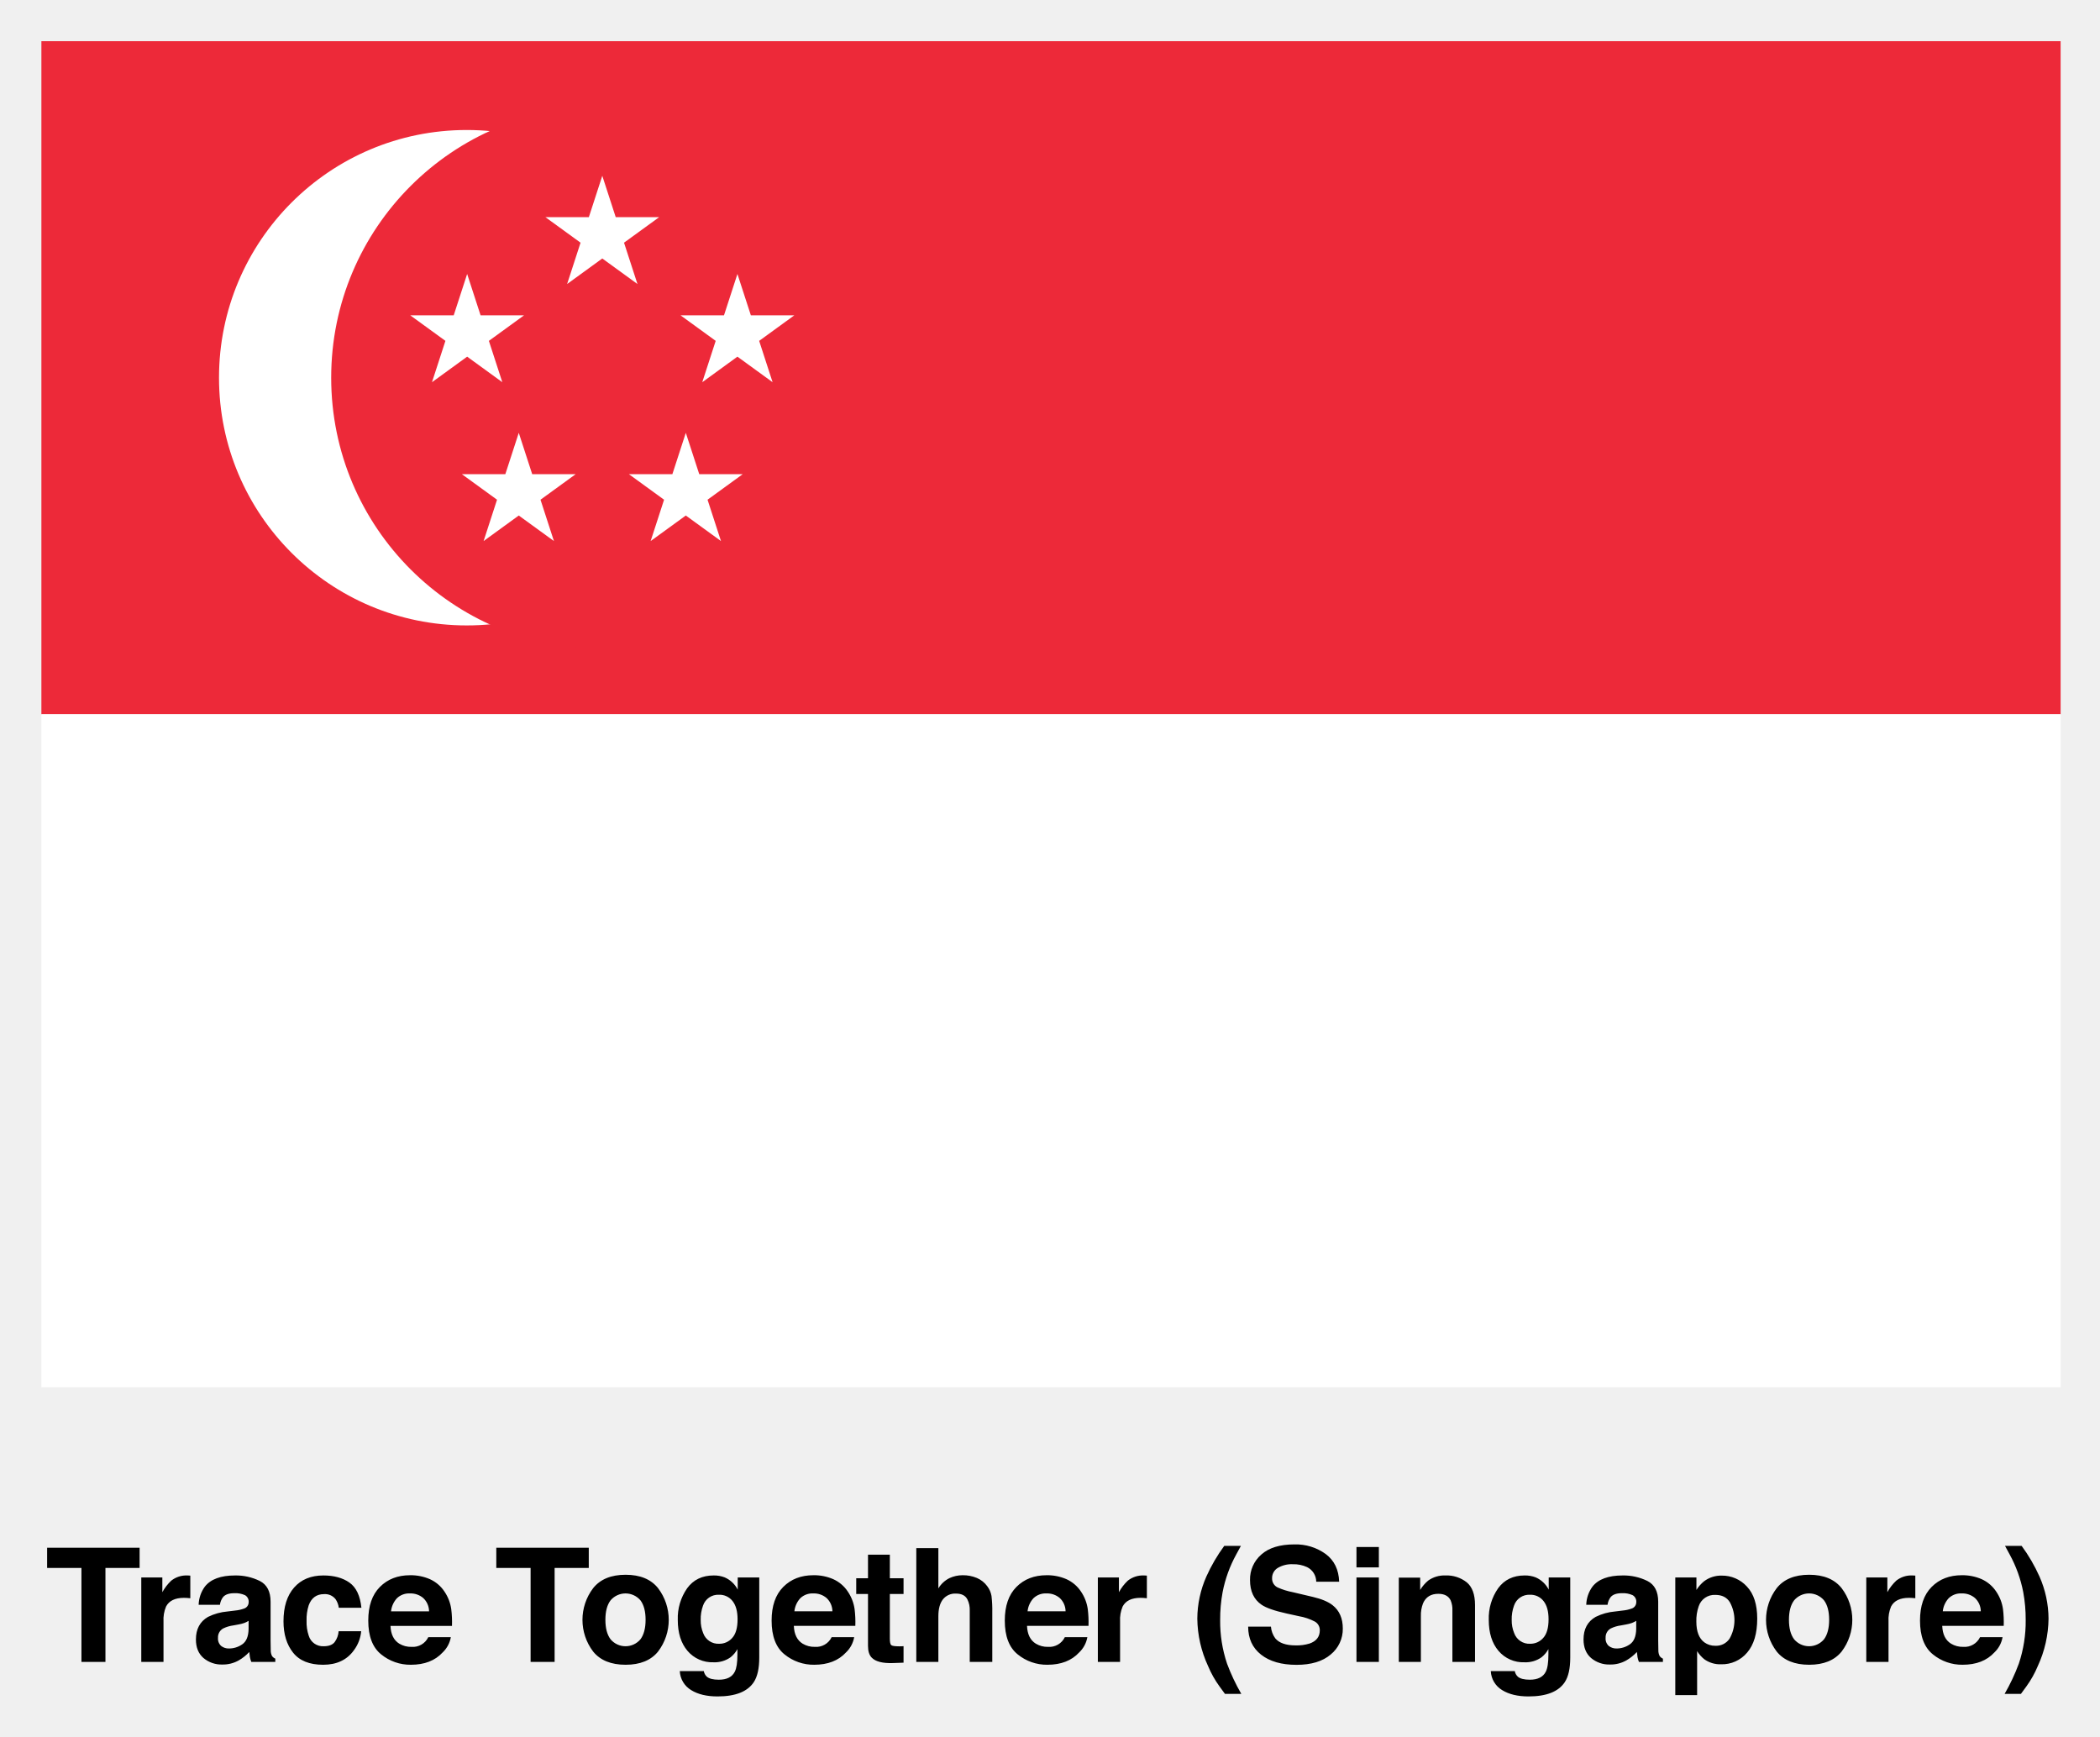
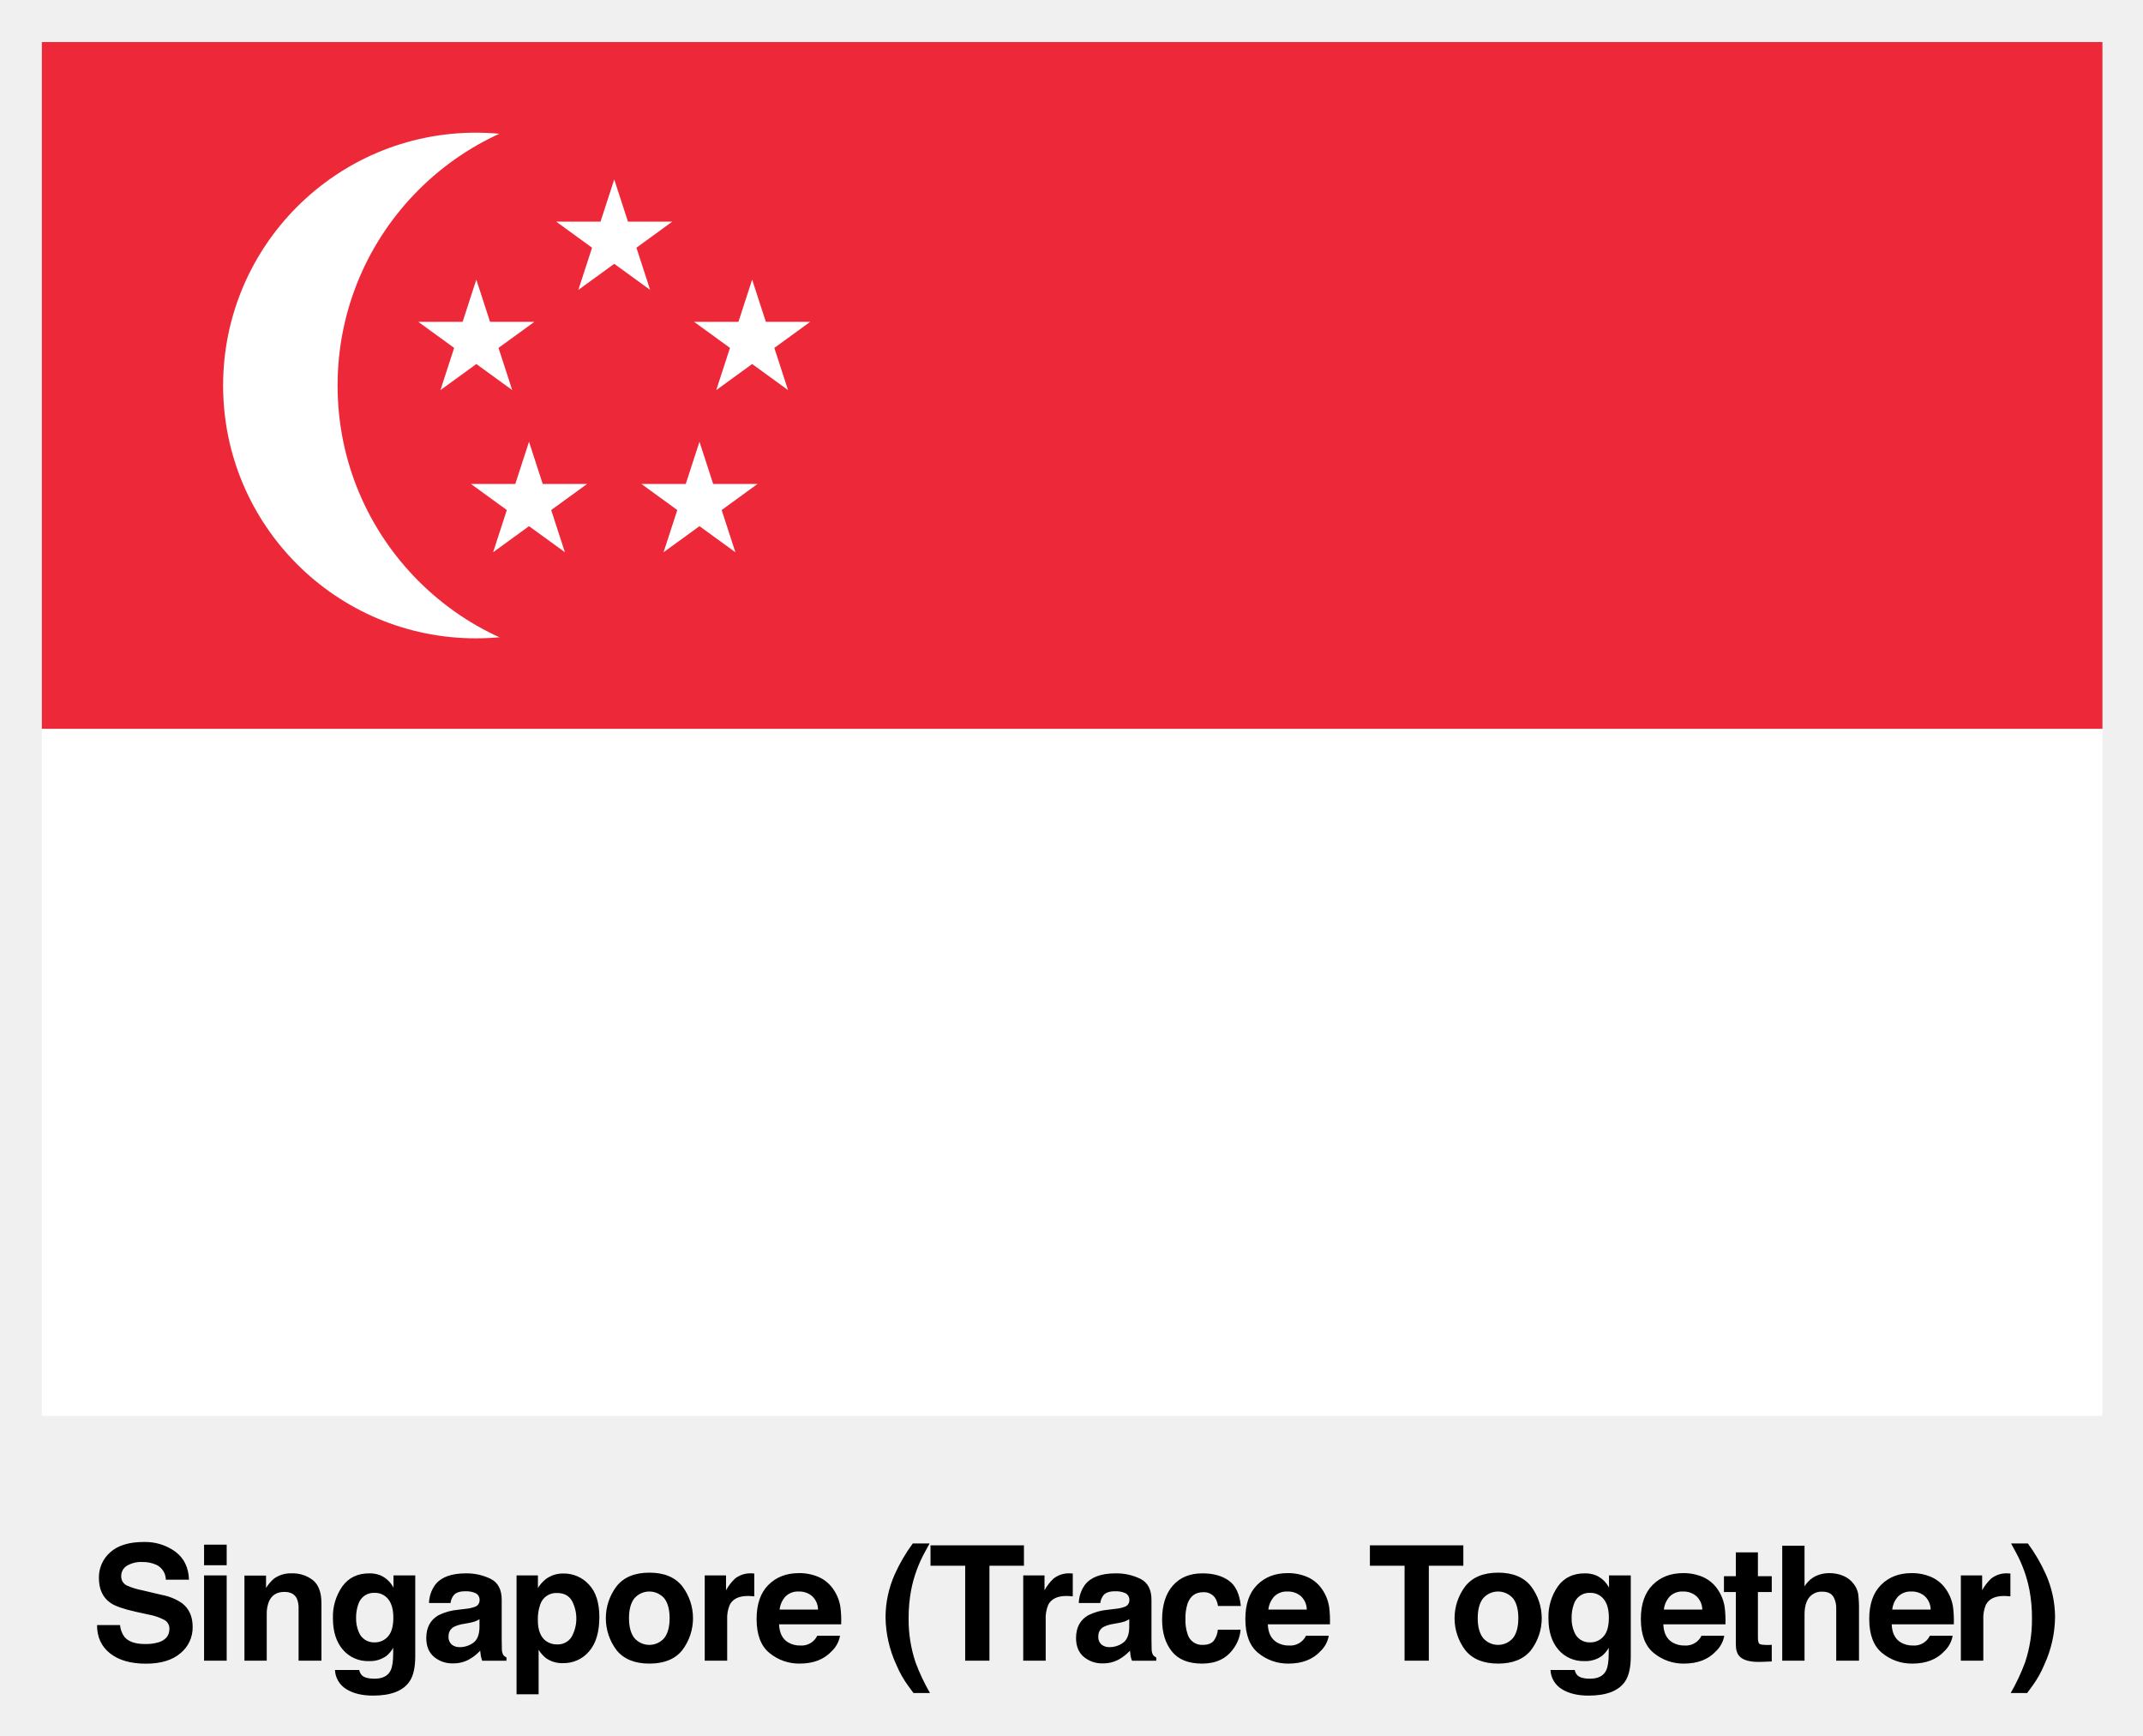
- <svg xmlns="http://www.w3.org/2000/svg" role="img" viewBox="-18.50 -18.50 936.00 774.00">
+ <svg xmlns="http://www.w3.org/2000/svg" role="img" viewBox="-19.00 -18.50 936.00 758.00">
  <defs>
    <style>.cls-1{fill:#ed2939}.cls-2{fill:#fff}</style>
  </defs>
-   <path d="M43.725 671.394v9.01H28.501v41.876H17.799v-41.876H2.506v-9.01zm21.751 12.376q.189.018.846.052v10.081q-.933-.104-1.657-.139-.725-.034-1.174-.034-5.938 0-7.975 3.866a15.038 15.038 0 0 0-1.14 6.697v17.986h-9.907v-37.629h9.39v6.559a20.807 20.807 0 0 1 3.97-5.144 10.808 10.808 0 0 1 7.181-2.313c.185 0 .34.007.467.018zm20.807 15.621a15.558 15.558 0 0 0 3.93-.862 2.962 2.962 0 0 0 2.122-2.797 3.307 3.307 0 0 0-1.628-3.193 10.284 10.284 0 0 0-4.776-.88q-3.535 0-5.004 1.726a7.127 7.127 0 0 0-1.4 3.452h-9.493a14.396 14.396 0 0 1 2.773-8.112q3.918-4.972 13.453-4.972a23.988 23.988 0 0 1 11.025 2.451q4.819 2.452 4.819 9.252v17.262q0 1.794.069 4.35a5.449 5.449 0 0 0 .587 2.624 3.517 3.517 0 0 0 1.449 1.139v1.45H93.508a10.929 10.929 0 0 1-.622-2.141q-.173-1-.276-2.278a20.27 20.27 0 0 1-4.722 3.763 14.275 14.275 0 0 1-7.224 1.83 12.463 12.463 0 0 1-8.489-2.917q-3.352-2.917-3.351-8.269 0-6.939 5.39-10.046a24.1 24.1 0 0 1 8.695-2.416zm6.017 4.592a10.872 10.872 0 0 1-1.907.949 16.179 16.179 0 0 1-2.643.674l-2.239.414a14.749 14.749 0 0 0-4.522 1.346 4.495 4.495 0 0 0-2.324 4.178 4.363 4.363 0 0 0 1.419 3.642 5.391 5.391 0 0 0 3.453 1.122 10.277 10.277 0 0 0 5.941-1.864q2.717-1.863 2.822-6.801zm40.202-5.834a8.718 8.718 0 0 0-1.418-3.798 5.958 5.958 0 0 0-5.156-2.278q-4.985 0-6.818 4.937a20.509 20.509 0 0 0-.969 6.956 18.849 18.849 0 0 0 .969 6.646 6.58 6.58 0 0 0 6.645 4.695q3.461 0 4.914-1.864a9.268 9.268 0 0 0 1.766-4.833h10.046a16.46 16.46 0 0 1-3.248 8.492q-4.632 6.457-13.72 6.456-9.088 0-13.373-5.386-4.285-5.385-4.285-13.965 0-9.683 4.733-15.068 4.734-5.385 13.063-5.386 7.084 0 11.594 3.177 4.509 3.176 5.339 11.22zm40.627-12.736a15.31 15.31 0 0 1 6.502 5.566 18.496 18.496 0 0 1 2.998 7.779 47.967 47.967 0 0 1 .324 7.469h-27.406q.23 5.662 3.936 7.94a9.995 9.995 0 0 0 5.425 1.415 7.644 7.644 0 0 0 7.488-4.315h10.044a12.283 12.283 0 0 1-3.647 6.801q-5.055 5.489-14.156 5.489a20.511 20.511 0 0 1-13.255-4.63q-5.742-4.629-5.742-15.065 0-9.776 5.185-14.995 5.183-5.216 13.456-5.218a21.42 21.42 0 0 1 8.85 1.764zm-14.719 8.5a10.215 10.215 0 0 0-2.621 5.824h16.95a8.209 8.209 0 0 0-2.621-5.946 8.625 8.625 0 0 0-5.835-2.028 7.8 7.8 0 0 0-5.873 2.15zm85.515-22.519v9.01h-15.224v41.876H217.998v-41.876h-15.293v-9.01zm30.882 46.282q-4.765 5.881-14.465 5.881-9.702 0-14.465-5.881a23.344 23.344 0 0 1 0-28.267q4.764-5.968 14.465-5.968 9.7 0 14.465 5.968a23.348 23.348 0 0 1 0 28.267zm-7.871-5.438q2.312-3.069 2.312-8.722 0-5.654-2.312-8.704a8.745 8.745 0 0 0-13.274 0q-2.331 3.05-2.33 8.704 0 5.654 2.33 8.722a8.714 8.714 0 0 0 13.274 0zm37.586-27.623a11.822 11.822 0 0 1 5.792 5.455v-5.42h9.597v35.695q0 7.285-2.451 10.979-4.211 6.352-16.156 6.352-7.216 0-11.771-2.83a10.446 10.446 0 0 1-5.041-8.458h10.702a4.43 4.43 0 0 0 1.347 2.485q1.586 1.346 5.351 1.347 5.316 0 7.111-3.556 1.173-2.279 1.174-7.664v-2.417a11.989 11.989 0 0 1-3.038 3.625 12.214 12.214 0 0 1-7.629 2.244 14.437 14.437 0 0 1-11.582-5.092q-4.333-5.092-4.333-13.792a23.27 23.27 0 0 1 4.172-14.103q4.172-5.713 11.826-5.714a12.939 12.939 0 0 1 4.931.863zm3.351 26.979q2.372-2.606 2.372-8.303 0-5.351-2.252-8.147a7.347 7.347 0 0 0-6.033-2.796 7.111 7.111 0 0 0-7.116 4.867 17.332 17.332 0 0 0-1.031 6.387 14.622 14.622 0 0 0 1.1 5.834 7.17 7.17 0 0 0 7.151 4.765 7.555 7.555 0 0 0 5.81-2.606zm45.035-26.183a15.309 15.309 0 0 1 6.502 5.566 18.496 18.496 0 0 1 2.998 7.779 47.967 47.967 0 0 1 .324 7.469h-27.406q.23 5.662 3.936 7.94a9.995 9.995 0 0 0 5.425 1.415 7.644 7.644 0 0 0 7.488-4.315h10.044a12.283 12.283 0 0 1-3.647 6.801q-5.055 5.489-14.156 5.489a20.511 20.511 0 0 1-13.255-4.63q-5.742-4.629-5.742-15.065 0-9.776 5.185-14.995 5.183-5.216 13.456-5.218a21.42 21.42 0 0 1 8.85 1.764zm-14.719 8.5a10.215 10.215 0 0 0-2.621 5.824h16.95a8.209 8.209 0 0 0-2.621-5.946 8.625 8.625 0 0 0-5.835-2.028 7.8 7.8 0 0 0-5.873 2.15zm24.944-1.909v-7.008h5.248V674.501h9.735v10.495h6.11v7.008h-6.11v19.885q0 2.314.587 2.883.586.57 3.59.569c.299 0 .615-.005.949-.017s.661-.028.984-.052v7.354l-4.661.172q-6.973.242-9.527-2.416-1.658-1.692-1.657-5.213v-23.165zm53.747-7.145a11.048 11.048 0 0 1 4.658 3.697 9.862 9.862 0 0 1 1.89 4.337 53.562 53.562 0 0 1 .345 7.272v22.114h-10.047V699.366a10.156 10.156 0 0 0-1.027-4.907q-1.337-2.626-5.072-2.627a6.958 6.958 0 0 0-5.877 2.609q-2.005 2.609-2.005 7.447v20.392h-9.839v-50.713h9.839v17.951a12.036 12.036 0 0 1 4.933-4.574 13.887 13.887 0 0 1 5.896-1.295 15.934 15.934 0 0 1 6.308 1.21zm39.958.554a15.31 15.31 0 0 1 6.502 5.566 18.496 18.496 0 0 1 2.998 7.779 47.969 47.969 0 0 1 .324 7.469h-27.406q.23 5.662 3.936 7.94a9.995 9.995 0 0 0 5.425 1.415 7.644 7.644 0 0 0 7.488-4.315h10.044a12.283 12.283 0 0 1-3.647 6.801q-5.055 5.489-14.156 5.489a20.511 20.511 0 0 1-13.255-4.63q-5.742-4.629-5.742-15.065 0-9.776 5.185-14.995 5.183-5.216 13.456-5.218a21.42 21.42 0 0 1 8.85 1.764zm-14.719 8.5a10.215 10.215 0 0 0-2.621 5.824h16.95a8.209 8.209 0 0 0-2.621-5.946 8.625 8.625 0 0 0-5.835-2.028 7.8 7.8 0 0 0-5.873 2.15zm49.716-10.143q.189.018.846.052v10.081q-.933-.104-1.657-.139-.725-.034-1.174-.034-5.938 0-7.975 3.866a15.038 15.038 0 0 0-1.14 6.697v17.986h-9.907v-37.629h9.39v6.559a20.807 20.807 0 0 1 3.97-5.144 10.808 10.808 0 0 1 7.181-2.313c.185 0 .34.007.467.018zm27.359.466a74.061 74.061 0 0 1 7.975-13.671h7.423l-2.106 3.867a57.558 57.558 0 0 0-6.041 16.709 66.034 66.034 0 0 0-1.104 12.497 59.032 59.032 0 0 0 3.072 19.436 88.624 88.624 0 0 0 6.353 13.464h-7.285l-2.45-3.349a44.808 44.808 0 0 1-5.075-9.045 51.51 51.51 0 0 1-4.799-21.128 46.876 46.876 0 0 1 4.039-18.78zm28.776 22.336a10.314 10.314 0 0 0 1.938 5.213q2.643 3.142 9.059 3.142a19.51 19.51 0 0 0 6.239-.828q4.547-1.588 4.547-5.903a4.352 4.352 0 0 0-2.228-3.901 24.165 24.165 0 0 0-7.064-2.382l-5.51-1.208q-8.121-1.794-11.159-3.901-5.145-3.521-5.144-11.013a14.623 14.623 0 0 1 5.032-11.357q5.032-4.522 14.783-4.522a22.666 22.666 0 0 1 13.892 4.264q5.748 4.264 6.028 12.376H568.165a7.285 7.285 0 0 0-4.105-6.524 14.063 14.063 0 0 0-6.335-1.277 12.058 12.058 0 0 0-6.725 1.656 5.244 5.244 0 0 0-2.513 4.626 4.365 4.365 0 0 0 2.478 4.074 30.729 30.729 0 0 0 6.761 2.105l8.93 2.106q5.871 1.381 8.801 3.693 4.55 3.592 4.55 10.392a14.598 14.598 0 0 1-5.392 11.582q-5.391 4.608-15.23 4.608-10.049 0-15.807-4.539-5.758-4.54-5.758-12.48zm48.106-26.409h-9.977v-9.079h9.977zm-9.977 4.488h9.977v37.629h-9.977zm49.142 2.157q3.696 3.056 3.696 10.132v25.34h-10.081v-22.889a10.514 10.514 0 0 0-.788-4.557q-1.44-2.9-5.483-2.899-4.969 0-6.819 4.246a14.682 14.682 0 0 0-.96 5.73v20.368h-9.839v-37.561h9.528v5.489a16.676 16.676 0 0 1 3.575-4.177 12.385 12.385 0 0 1 7.666-2.279 14.422 14.422 0 0 1 9.505 3.056zm30.752-2.192a11.822 11.822 0 0 1 5.792 5.455v-5.42h9.597v35.695q0 7.285-2.451 10.979-4.211 6.352-16.156 6.352-7.216 0-11.771-2.83a10.446 10.446 0 0 1-5.041-8.458H656.664a4.43 4.43 0 0 0 1.347 2.485q1.586 1.346 5.351 1.347 5.316 0 7.111-3.556 1.173-2.279 1.174-7.664v-2.417a11.989 11.989 0 0 1-3.038 3.625 12.214 12.214 0 0 1-7.629 2.244 14.437 14.437 0 0 1-11.582-5.092q-4.333-5.092-4.333-13.792a23.27 23.27 0 0 1 4.172-14.103q4.172-5.713 11.826-5.714a12.939 12.939 0 0 1 4.931.863zm3.351 26.979q2.372-2.606 2.372-8.303 0-5.351-2.252-8.147a7.347 7.347 0 0 0-6.033-2.796 7.111 7.111 0 0 0-7.116 4.867 17.332 17.332 0 0 0-1.031 6.387 14.622 14.622 0 0 0 1.1 5.834 7.17 7.17 0 0 0 7.151 4.765 7.555 7.555 0 0 0 5.81-2.606zm35.418-12.204a15.558 15.558 0 0 0 3.93-.862 2.962 2.962 0 0 0 2.122-2.797 3.307 3.307 0 0 0-1.628-3.193 10.284 10.284 0 0 0-4.776-.88q-3.535 0-5.004 1.726a7.127 7.127 0 0 0-1.4 3.452h-9.493a14.396 14.396 0 0 1 2.773-8.112q3.918-4.972 13.453-4.972a23.988 23.988 0 0 1 11.025 2.451q4.819 2.452 4.819 9.252v17.262q0 1.794.069 4.35a5.449 5.449 0 0 0 .587 2.624 3.517 3.517 0 0 0 1.449 1.139v1.45h-10.701a10.929 10.929 0 0 1-.622-2.141q-.173-1-.276-2.278a20.27 20.27 0 0 1-4.722 3.763 14.275 14.275 0 0 1-7.224 1.83 12.463 12.463 0 0 1-8.489-2.917q-3.352-2.917-3.351-8.269 0-6.939 5.39-10.046a24.1 24.1 0 0 1 8.695-2.416zm6.017 4.592a10.872 10.872 0 0 1-1.907.949 16.179 16.179 0 0 1-2.643.674l-2.239.414a14.749 14.749 0 0 0-4.522 1.346 4.495 4.495 0 0 0-2.324 4.178 4.363 4.363 0 0 0 1.419 3.642 5.391 5.391 0 0 0 3.453 1.122 10.277 10.277 0 0 0 5.941-1.864q2.717-1.863 2.822-6.801zm49.339-15.293q4.604 4.868 4.604 14.292 0 9.942-4.5 15.155a14.603 14.603 0 0 1-11.587 5.213 12.149 12.149 0 0 1-7.506-2.244 14.482 14.482 0 0 1-3.196-3.625v19.609h-9.735v-52.439h9.425v5.558a15.831 15.831 0 0 1 3.404-3.866 12.565 12.565 0 0 1 7.853-2.521 14.881 14.881 0 0 1 11.239 4.868zm-7.552 7.077q-2.005-3.349-6.504-3.349a7.398 7.398 0 0 0-7.429 5.074 19.051 19.051 0 0 0-1.047 6.836q0 6.56 3.52 9.217a8.079 8.079 0 0 0 4.954 1.554 7.201 7.201 0 0 0 6.331-3.176 16.631 16.631 0 0 0 .175-16.156zm49.769 21.909q-4.765 5.881-14.465 5.881-9.702 0-14.465-5.881a23.344 23.344 0 0 1 0-28.267q4.764-5.968 14.465-5.968 9.7 0 14.465 5.968a23.348 23.348 0 0 1 0 28.267zm-7.871-5.438q2.312-3.069 2.312-8.722 0-5.654-2.312-8.704a8.745 8.745 0 0 0-13.274 0q-2.331 3.05-2.33 8.704 0 5.654 2.33 8.722a8.714 8.714 0 0 0 13.274 0zm39.874-28.469q.189.018.846.052v10.081q-.933-.104-1.657-.139-.725-.034-1.174-.034-5.938 0-7.975 3.866a15.038 15.038 0 0 0-1.14 6.697v17.986H813.33v-37.629h9.39v6.559a20.807 20.807 0 0 1 3.97-5.144 10.808 10.808 0 0 1 7.181-2.313c.185 0 .34.007.467.018zm30.424 1.643a15.31 15.31 0 0 1 6.502 5.566 18.496 18.496 0 0 1 2.998 7.779 47.968 47.968 0 0 1 .324 7.469h-27.406q.23 5.662 3.936 7.94a9.995 9.995 0 0 0 5.425 1.415 7.644 7.644 0 0 0 7.488-4.315h10.044a12.283 12.283 0 0 1-3.647 6.801q-5.055 5.489-14.156 5.489a20.511 20.511 0 0 1-13.255-4.63q-5.742-4.629-5.742-15.065 0-9.776 5.185-14.995 5.183-5.216 13.456-5.218a21.42 21.42 0 0 1 8.85 1.764zm-14.719 8.5a10.215 10.215 0 0 0-2.621 5.824H864.371a8.209 8.209 0 0 0-2.621-5.946 8.625 8.625 0 0 0-5.835-2.028 7.8 7.8 0 0 0-5.873 2.15zm40.487-9.677a46.932 46.932 0 0 1 4.032 18.78 51.589 51.589 0 0 1-4.79 21.128 44.946 44.946 0 0 1-5.065 9.045l-2.447 3.349h-7.271a88.78 88.78 0 0 0 6.329-13.464 59.238 59.238 0 0 0 3.062-19.436 66.369 66.369 0 0 0-1.101-12.497 57.706 57.706 0 0 0-6.02-16.709l-2.098-3.867h7.409a74.03 74.03 0 0 1 7.96 13.671z" />
-   <path d="M-.051-.138h900v300h-900z" class="cls-1" />
-   <path d="M-.051 299.862h900v300h-900z" class="cls-2" />
-   <circle cx="189.532" cy="149.862" r="110.417" class="cls-2" />
-   <circle cx="249.949" cy="149.862" r="120.833" class="cls-1" />
-   <path d="M249.949 59.862l15.674 48.241-41.036-29.814h50.723l-41.036 29.814 15.675-48.241z" class="cls-2" id="s" />
-   <path d="M335.544 122.051l-41.036 29.814 15.674-48.24 15.674 48.24-41.035-29.814h50.723z" class="cls-2" id="s-2" data-name="s" />
-   <path d="M302.849 222.674l-41.036-29.814h50.723l-41.035 29.814 15.674-48.24 15.674 48.24z" class="cls-2" id="s-3" data-name="s" />
-   <path d="M197.048 222.674l15.674-48.24 15.674 48.24-41.035-29.814h50.723l-41.036 29.814z" class="cls-2" id="s-4" data-name="s" />
-   <path d="M164.353 122.051h50.723l-41.035 29.814 15.674-48.24 15.674 48.24-41.036-29.814z" class="cls-2" id="s-5" data-name="s" />
+   <path d="M-.718-.138h900v300h-900z" class="cls-1" />
+   <path d="M-.718 299.862h900v300h-900z" class="cls-2" />
+   <circle cx="188.865" cy="149.862" r="110.417" class="cls-2" />
+   <circle cx="249.282" cy="149.862" r="120.833" class="cls-1" />
+   <path d="M249.282 59.862l15.674 48.241-41.036-29.814h50.723l-41.036 29.814 15.675-48.241z" class="cls-2" id="s" />
+   <path d="M334.877 122.051l-41.036 29.814 15.674-48.24 15.674 48.24-41.035-29.814h50.723z" class="cls-2" id="s-2" data-name="s" />
+   <path d="M302.182 222.674l-41.036-29.814h50.724l-41.036 29.814 15.674-48.24 15.674 48.24z" class="cls-2" id="s-3" data-name="s" />
+   <path d="M196.381 222.674l15.674-48.24 15.674 48.24-41.035-29.814h50.723l-41.036 29.814z" class="cls-2" id="s-4" data-name="s" />
+   <path d="M163.687 122.051h50.723l-41.036 29.814 15.674-48.24 15.674 48.24-41.035-29.814z" class="cls-2" id="s-5" data-name="s" />
+   <path d="M33.43 691.222a10.226 10.226 0 0 0 1.919 5.161q2.618 3.111 8.97 3.11a19.299 19.299 0 0 0 6.177-.82q4.501-1.572 4.502-5.845a4.308 4.308 0 0 0-2.205-3.862 23.932 23.932 0 0 0-6.995-2.358l-5.454-1.196q-8.042-1.777-11.049-3.862-5.093-3.486-5.093-10.903a14.479 14.479 0 0 1 4.982-11.245q4.982-4.477 14.636-4.478a22.44 22.44 0 0 1 13.754 4.222q5.692 4.222 5.969 12.253H53.425a7.212 7.212 0 0 0-4.064-6.46 13.928 13.928 0 0 0-6.272-1.265 11.941 11.941 0 0 0-6.658 1.641 5.192 5.192 0 0 0-2.487 4.58 4.32 4.32 0 0 0 2.453 4.033 30.414 30.414 0 0 0 6.693 2.085l8.841 2.085a22.51 22.51 0 0 1 8.714 3.657q4.504 3.555 4.505 10.288a14.457 14.457 0 0 1-5.338 11.468q-5.338 4.562-15.08 4.562-9.949 0-15.649-4.494-5.701-4.494-5.7-12.356zM80.01 665.075h-9.878v-8.989h9.878zm-9.878 4.443h9.878v37.256h-9.878zm47.604 2.137q3.659 3.023 3.659 10.031v25.088H111.414v-22.661a10.408 10.408 0 0 0-.78-4.512q-1.425-2.871-5.429-2.871-4.92 0-6.752 4.204a14.53 14.53 0 0 0-.95 5.674v20.166h-9.741v-37.188h9.434v5.435a16.5 16.5 0 0 1 3.54-4.136 12.263 12.263 0 0 1 7.59-2.256 14.275 14.275 0 0 1 9.41 3.025zm29.397-2.171a11.703 11.703 0 0 1 5.734 5.4v-5.366h9.502v35.342q0 7.211-2.427 10.869-4.17 6.289-15.996 6.289-7.144 0-11.655-2.803a10.34 10.34 0 0 1-4.99-8.374h10.596a4.391 4.391 0 0 0 1.333 2.461q1.572 1.333 5.298 1.333 5.263 0 7.041-3.521 1.162-2.256 1.162-7.588v-2.393a11.877 11.877 0 0 1-3.008 3.589 12.095 12.095 0 0 1-7.554 2.222 14.292 14.292 0 0 1-11.468-5.042q-4.289-5.041-4.289-13.654a23.04 23.04 0 0 1 4.131-13.963q4.129-5.656 11.708-5.656a12.812 12.812 0 0 1 4.882.854zm3.317 26.712q2.348-2.581 2.349-8.221 0-5.297-2.229-8.066a7.275 7.275 0 0 0-5.973-2.769 7.04 7.04 0 0 0-7.046 4.819 17.139 17.139 0 0 0-1.021 6.323 14.471 14.471 0 0 0 1.089 5.776 7.099 7.099 0 0 0 7.08 4.717 7.48 7.48 0 0 0 5.752-2.58zm34.017-12.083a15.393 15.393 0 0 0 3.891-.854 2.93 2.93 0 0 0 2.101-2.769 3.272 3.272 0 0 0-1.611-3.161 10.168 10.168 0 0 0-4.729-.872q-3.5 0-4.955 1.709a7.045 7.045 0 0 0-1.386 3.418h-9.399a14.258 14.258 0 0 1 2.746-8.032q3.879-4.922 13.319-4.922a23.757 23.757 0 0 1 10.916 2.427q4.771 2.427 4.771 9.16v17.09q0 1.778.068 4.307a5.408 5.408 0 0 0 .581 2.598 3.478 3.478 0 0 0 1.436 1.128v1.436h-10.596a10.754 10.754 0 0 1-.615-2.119q-.171-.99-.273-2.256a20.104 20.104 0 0 1-4.676 3.726 14.135 14.135 0 0 1-7.151 1.812 12.338 12.338 0 0 1-8.405-2.889q-3.318-2.887-3.317-8.186 0-6.87 5.337-9.946a23.84 23.84 0 0 1 8.608-2.393zm5.956 4.546a10.685 10.685 0 0 1-1.888.939 15.888 15.888 0 0 1-2.616.667l-2.218.41a14.626 14.626 0 0 0-4.478 1.333 4.449 4.449 0 0 0-2.301 4.136 4.323 4.323 0 0 0 1.405 3.606 5.347 5.347 0 0 0 3.419 1.11 10.182 10.182 0 0 0 5.883-1.846q2.689-1.846 2.793-6.733zm47.799-15.142q4.559 4.819 4.559 14.15 0 9.844-4.455 15.005a14.458 14.458 0 0 1-11.473 5.161 12.031 12.031 0 0 1-7.431-2.222 14.353 14.353 0 0 1-3.165-3.589v19.414h-9.639v-51.919h9.331v5.503a15.686 15.686 0 0 1 3.371-3.828 12.44 12.44 0 0 1 7.774-2.495 14.73 14.73 0 0 1 11.127 4.819zm-7.476 7.007q-1.986-3.315-6.439-3.315a7.324 7.324 0 0 0-7.355 5.024 18.862 18.862 0 0 0-1.036 6.768q0 6.495 3.484 9.126a8.001 8.001 0 0 0 4.904 1.538 7.131 7.131 0 0 0 6.27-3.145 16.471 16.471 0 0 0 .173-15.996zm48.224 21.692q-4.717 5.823-14.321 5.822-9.605 0-14.321-5.822a23.115 23.115 0 0 1 0-27.986q4.717-5.908 14.321-5.908 9.604 0 14.321 5.908a23.115 23.115 0 0 1 0 27.986zm-7.793-5.384q2.29-3.038 2.29-8.635 0-5.599-2.29-8.618a8.658 8.658 0 0 0-13.143 0q-2.306 3.021-2.307 8.618 0 5.597 2.307 8.635a8.628 8.628 0 0 0 13.143 0zm38.429-28.186q.186.018.837.051v9.98q-.923-.103-1.641-.137-.718-.034-1.162-.034-5.88 0-7.896 3.828a14.894 14.894 0 0 0-1.128 6.631v17.808h-9.81v-37.256h9.297v6.494a20.599 20.599 0 0 1 3.931-5.093 10.7 10.7 0 0 1 7.109-2.29c.182-0.0.336.006.462.018zm29.072 1.626a15.151 15.151 0 0 1 6.438 5.511 18.311 18.311 0 0 1 2.969 7.703 47.682 47.682 0 0 1 .321 7.394h-27.135q.227 5.606 3.896 7.861a9.895 9.895 0 0 0 5.371 1.401 7.566 7.566 0 0 0 7.414-4.272h9.945a12.164 12.164 0 0 1-3.611 6.733q-5.005 5.435-14.017 5.435a20.312 20.312 0 0 1-13.123-4.584q-5.685-4.583-5.685-14.915 0-9.681 5.132-14.847 5.133-5.165 13.323-5.166a21.206 21.206 0 0 1 8.762 1.746zm-14.573 8.415a10.119 10.119 0 0 0-2.595 5.767h16.782a8.13 8.13 0 0 0-2.595-5.887 8.539 8.539 0 0 0-5.777-2.009 7.727 7.727 0 0 0-5.815 2.129zm47.67-9.58a73.253 73.253 0 0 1 7.896-13.535h7.349l-2.085 3.828a56.994 56.994 0 0 0-5.981 16.543 65.426 65.426 0 0 0-1.094 12.373 58.448 58.448 0 0 0 3.042 19.243 87.81 87.81 0 0 0 6.289 13.33h-7.212l-2.427-3.315a44.441 44.441 0 0 1-5.024-8.955 50.986 50.986 0 0 1-4.751-20.918 46.4 46.4 0 0 1 3.999-18.594zm56.458-12.715v8.921h-15.073v41.46h-10.596v-41.46h-15.142v-8.921zm20.484 12.254q.186.018.837.051v9.98q-.923-.103-1.641-.137-.718-.034-1.162-.034-5.88 0-7.896 3.828a14.894 14.894 0 0 0-1.128 6.631v17.808h-9.81v-37.256h9.297v6.494a20.599 20.599 0 0 1 3.931-5.093 10.7 10.7 0 0 1 7.109-2.29c.182-0.0.336.006.462.018zm19.551 15.466a15.394 15.394 0 0 0 3.891-.854 2.93 2.93 0 0 0 2.101-2.769 3.272 3.272 0 0 0-1.611-3.161 10.168 10.168 0 0 0-4.729-.872q-3.5 0-4.955 1.709a7.045 7.045 0 0 0-1.386 3.418h-9.399a14.258 14.258 0 0 1 2.746-8.032q3.879-4.922 13.319-4.922a23.757 23.757 0 0 1 10.916 2.427q4.771 2.427 4.771 9.16v17.09q0 1.778.068 4.307a5.408 5.408 0 0 0 .581 2.598 3.478 3.478 0 0 0 1.436 1.128v1.436h-10.596a10.754 10.754 0 0 1-.615-2.119q-.171-.99-.273-2.256a20.104 20.104 0 0 1-4.676 3.726 14.135 14.135 0 0 1-7.151 1.812 12.338 12.338 0 0 1-8.405-2.889q-3.318-2.887-3.317-8.186 0-6.87 5.337-9.946a23.84 23.84 0 0 1 8.608-2.393zm5.956 4.546a10.685 10.685 0 0 1-1.888.939 15.888 15.888 0 0 1-2.616.667l-2.218.41a14.626 14.626 0 0 0-4.478 1.333 4.449 4.449 0 0 0-2.301 4.136 4.323 4.323 0 0 0 1.405 3.606 5.347 5.347 0 0 0 3.419 1.11 10.182 10.182 0 0 0 5.883-1.846q2.689-1.846 2.793-6.733zm38.754-5.776a8.645 8.645 0 0 0-1.404-3.76 5.898 5.898 0 0 0-5.105-2.256q-4.935 0-6.75 4.888a20.292 20.292 0 0 0-.959 6.887 18.656 18.656 0 0 0 .959 6.58 6.514 6.514 0 0 0 6.579 4.648q3.426 0 4.865-1.846a9.18 9.18 0 0 0 1.747-4.785h9.946a16.294 16.294 0 0 1-3.216 8.408q-4.586 6.393-13.583 6.392-8.999 0-13.241-5.332-4.242-5.332-4.242-13.827 0-9.586 4.687-14.918 4.688-5.332 12.934-5.332 7.014 0 11.479 3.145 4.465 3.145 5.286 11.108zm39.173-12.609a15.151 15.151 0 0 1 6.438 5.511 18.311 18.311 0 0 1 2.969 7.703 47.682 47.682 0 0 1 .321 7.394H534.743q.227 5.606 3.896 7.861a9.895 9.895 0 0 0 5.371 1.401 7.566 7.566 0 0 0 7.414-4.272h9.945a12.164 12.164 0 0 1-3.611 6.733q-5.005 5.435-14.017 5.435a20.312 20.312 0 0 1-13.123-4.584q-5.685-4.583-5.685-14.915 0-9.681 5.132-14.847 5.133-5.165 13.323-5.166a21.206 21.206 0 0 1 8.762 1.746zm-14.573 8.415a10.119 10.119 0 0 0-2.595 5.767h16.782a8.13 8.13 0 0 0-2.595-5.887 8.539 8.539 0 0 0-5.777-2.009 7.727 7.727 0 0 0-5.815 2.129zm82.567-22.295v8.921h-15.073v41.46h-10.596v-41.46h-15.142v-8.921zm29.524 45.823q-4.717 5.823-14.321 5.822-9.605 0-14.321-5.822a23.115 23.115 0 0 1 0-27.986q4.717-5.908 14.321-5.908 9.604 0 14.321 5.908a23.115 23.115 0 0 1 0 27.986zm-7.793-5.384q2.29-3.038 2.29-8.635 0-5.599-2.29-8.618a8.658 8.658 0 0 0-13.143 0q-2.306 3.021-2.307 8.618 0 5.597 2.307 8.635a8.628 8.628 0 0 0 13.143 0zM678.039 669.484a11.703 11.703 0 0 1 5.734 5.4v-5.366h9.502v35.342q0 7.211-2.427 10.869-4.17 6.289-15.996 6.289-7.144 0-11.655-2.803a10.34 10.34 0 0 1-4.99-8.374h10.596a4.391 4.391 0 0 0 1.333 2.461q1.572 1.333 5.298 1.333 5.263 0 7.041-3.521 1.162-2.256 1.162-7.588v-2.393a11.877 11.877 0 0 1-3.008 3.589 12.095 12.095 0 0 1-7.554 2.222 14.292 14.292 0 0 1-11.468-5.042q-4.289-5.041-4.289-13.654a23.04 23.04 0 0 1 4.131-13.963q4.129-5.656 11.708-5.656a12.812 12.812 0 0 1 4.882.854zm3.317 26.712q2.348-2.581 2.349-8.221 0-5.297-2.229-8.066a7.275 7.275 0 0 0-5.973-2.769 7.04 7.04 0 0 0-7.046 4.819 17.139 17.139 0 0 0-1.021 6.323 14.471 14.471 0 0 0 1.089 5.776 7.099 7.099 0 0 0 7.08 4.717 7.48 7.48 0 0 0 5.752-2.58zm43.538-25.923a15.151 15.151 0 0 1 6.438 5.511 18.311 18.311 0 0 1 2.969 7.703 47.682 47.682 0 0 1 .321 7.394h-27.135q.227 5.606 3.896 7.861a9.895 9.895 0 0 0 5.371 1.401 7.566 7.566 0 0 0 7.414-4.272h9.945a12.164 12.164 0 0 1-3.611 6.733q-5.005 5.435-14.017 5.435a20.312 20.312 0 0 1-13.123-4.584q-5.685-4.583-5.685-14.915 0-9.681 5.132-14.847 5.133-5.165 13.323-5.166a21.206 21.206 0 0 1 8.762 1.746zm-14.573 8.415a10.119 10.119 0 0 0-2.595 5.767h16.782a8.13 8.13 0 0 0-2.595-5.887 8.539 8.539 0 0 0-5.777-2.009 7.727 7.727 0 0 0-5.815 2.129zm23.648-1.89v-6.938h5.195v-10.391h9.639v10.391h6.05v6.938h-6.05v19.688q0 2.291.581 2.854.58.562 3.555.563c.296 0 .609-.005.939-.017s.655-.028.975-.052v7.28l-4.614.171q-6.905.239-9.434-2.393-1.641-1.674-1.641-5.161v-22.935zm52.164-7.074a10.945 10.945 0 0 1 4.611 3.66 9.762 9.762 0 0 1 1.871 4.294 53.01 53.01 0 0 1 .341 7.201v21.895h-9.946v-22.687a10.059 10.059 0 0 0-1.018-4.859q-1.324-2.6-5.021-2.601a6.888 6.888 0 0 0-5.819 2.584q-1.985 2.583-1.984 7.373v20.189h-9.741v-50.21h9.741v17.773a11.903 11.903 0 0 1 4.884-4.528 13.734 13.734 0 0 1 5.836-1.282 15.776 15.776 0 0 1 6.246 1.197zm38.511.549a15.151 15.151 0 0 1 6.438 5.511 18.311 18.311 0 0 1 2.969 7.703 47.682 47.682 0 0 1 .321 7.394h-27.135q.227 5.606 3.896 7.861a9.895 9.895 0 0 0 5.371 1.401 7.566 7.566 0 0 0 7.414-4.272h9.945a12.164 12.164 0 0 1-3.611 6.733q-5.005 5.435-14.017 5.435a20.312 20.312 0 0 1-13.123-4.584q-5.685-4.583-5.685-14.915 0-9.681 5.132-14.847 5.133-5.165 13.323-5.166a21.206 21.206 0 0 1 8.762 1.746zm-14.573 8.415a10.119 10.119 0 0 0-2.595 5.767h16.782a8.13 8.13 0 0 0-2.595-5.887 8.539 8.539 0 0 0-5.777-2.009 7.727 7.727 0 0 0-5.815 2.129zm48.173-10.041q.186.018.837.051v9.98q-.923-.103-1.641-.137-.718-.034-1.162-.034-5.88 0-7.896 3.828a14.894 14.894 0 0 0-1.128 6.631v17.808h-9.81v-37.256h9.297v6.494a20.599 20.599 0 0 1 3.931-5.093 10.7 10.7 0 0 1 7.109-2.29c.182-0.0.336.006.462.018zm16.355.461a46.473 46.473 0 0 1 3.992 18.594 51.081 51.081 0 0 1-4.742 20.918 44.575 44.575 0 0 1-5.016 8.955l-2.423 3.315h-7.199a87.967 87.967 0 0 0 6.266-13.33 58.654 58.654 0 0 0 3.031-19.243 65.681 65.681 0 0 0-1.09-12.373 57.14 57.14 0 0 0-5.959-16.543l-2.078-3.828h7.336a73.287 73.287 0 0 1 7.882 13.535z" />
</svg>
